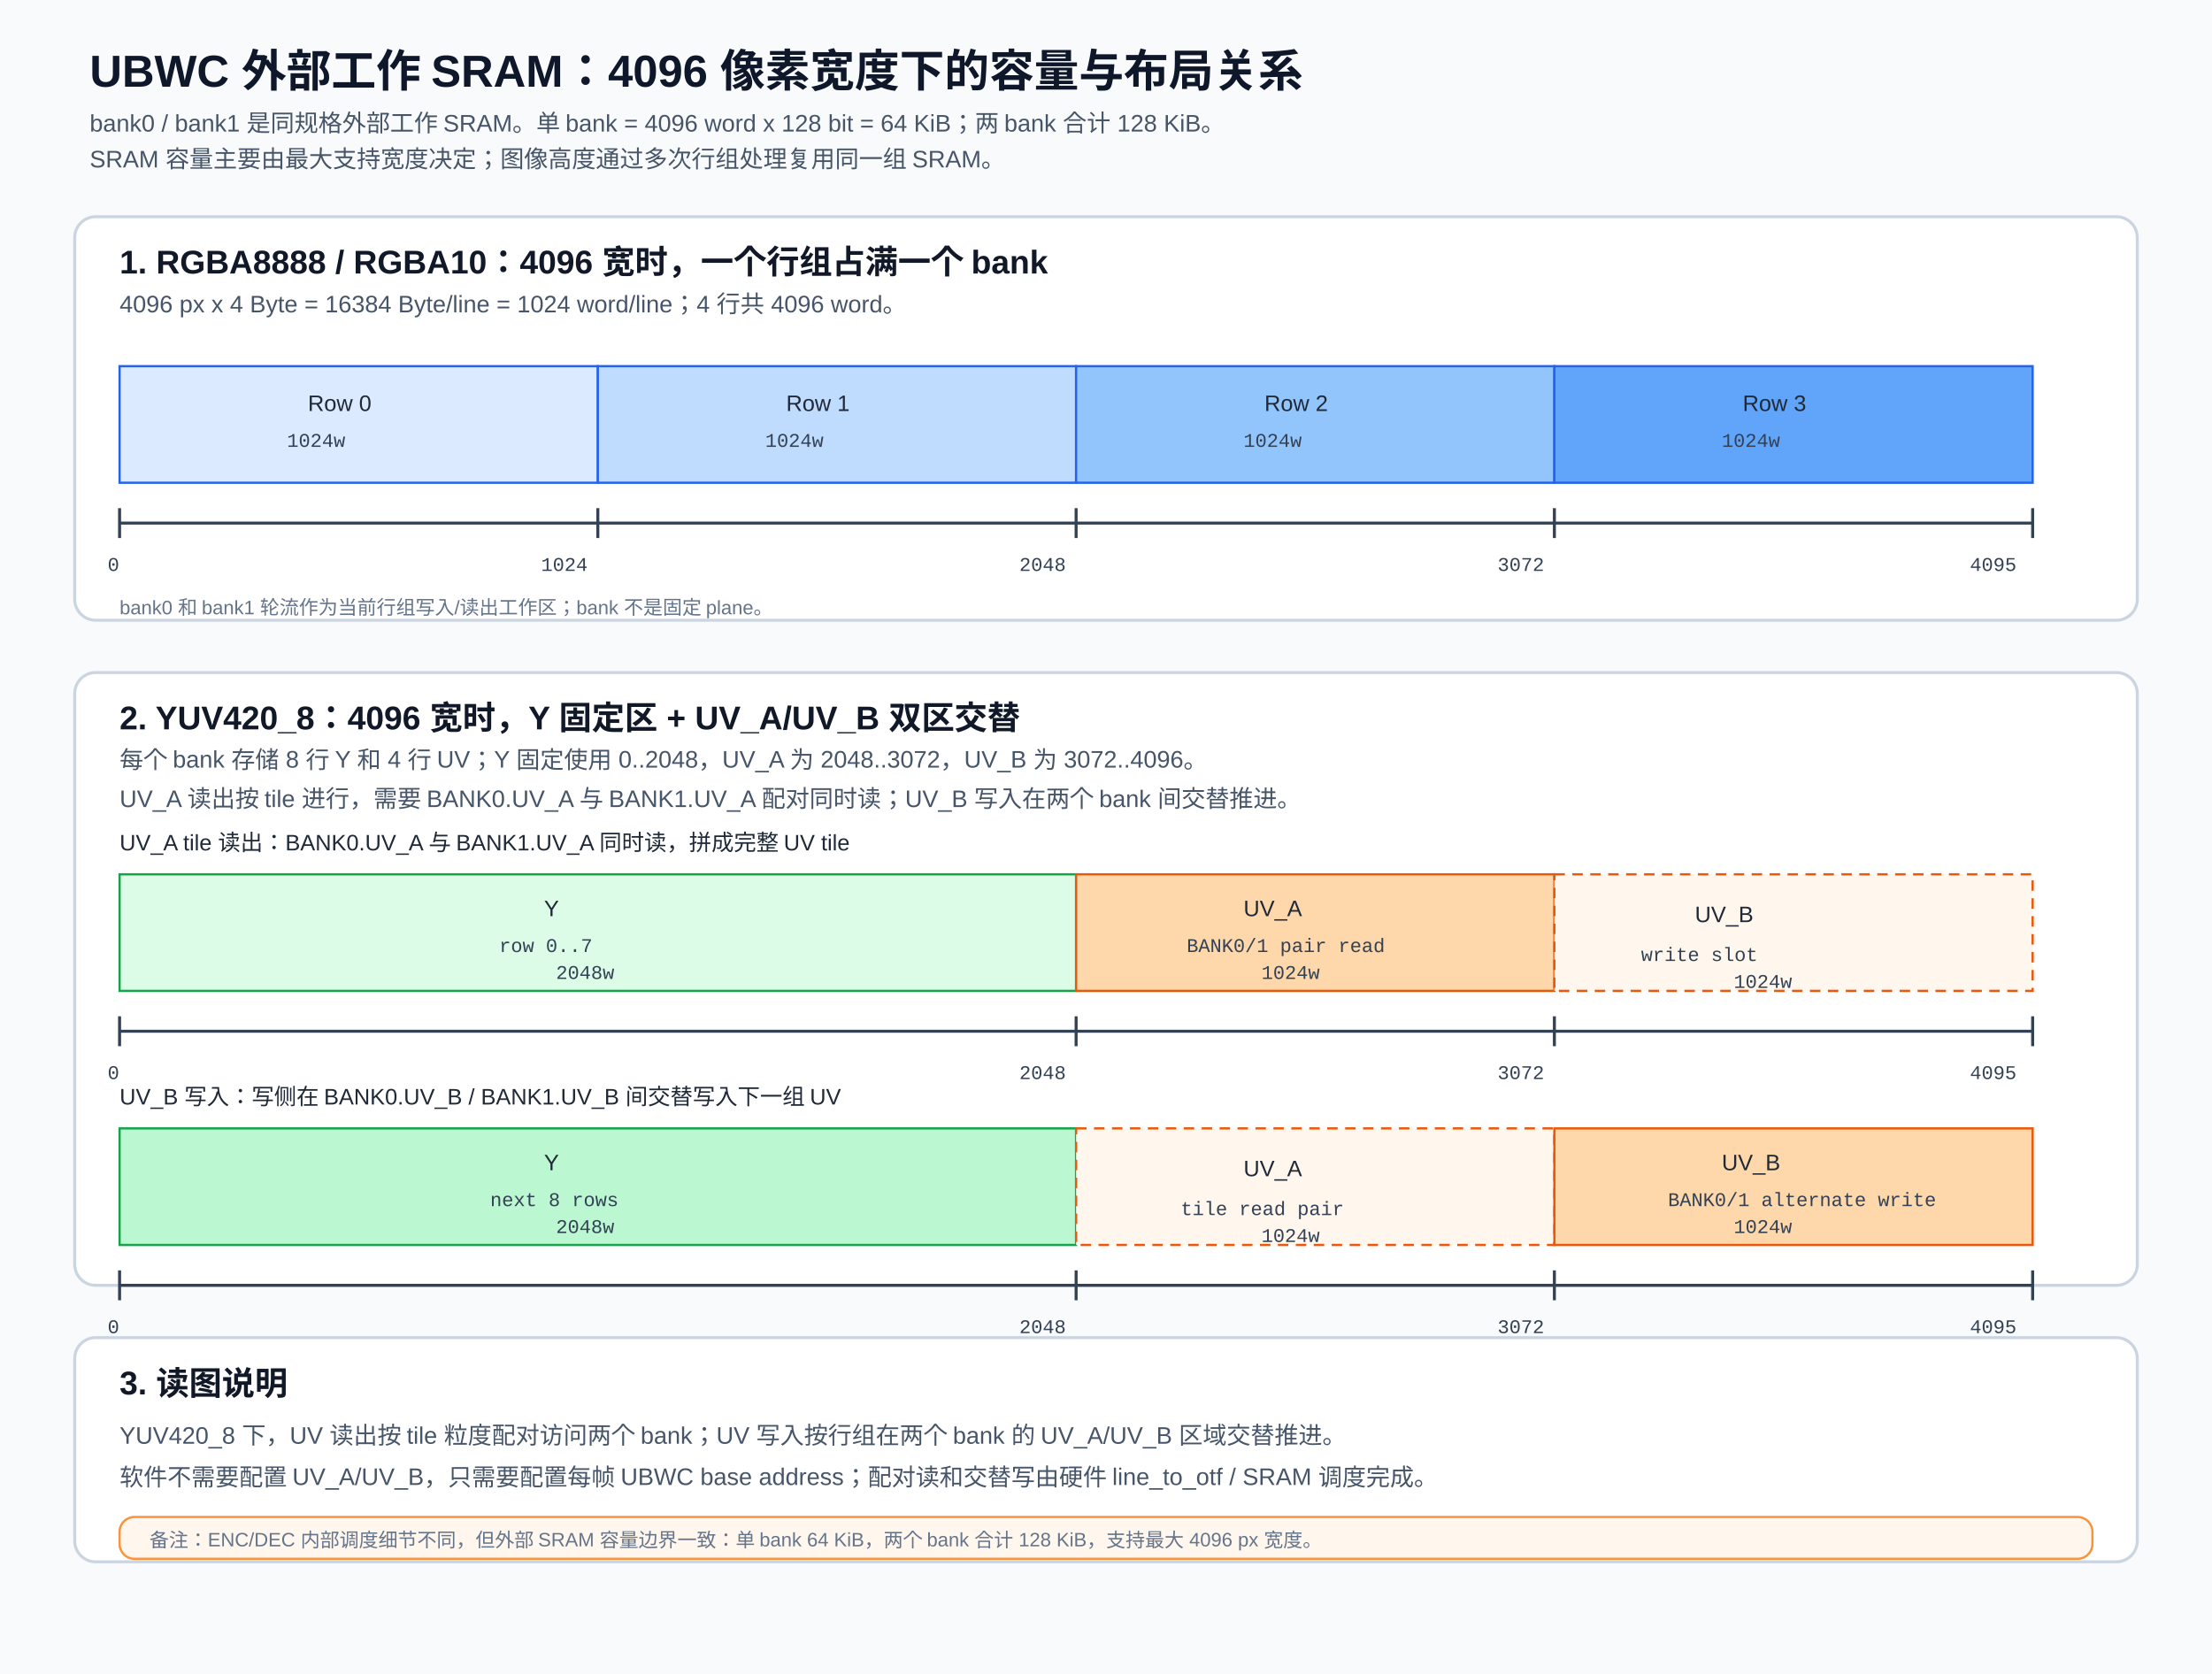
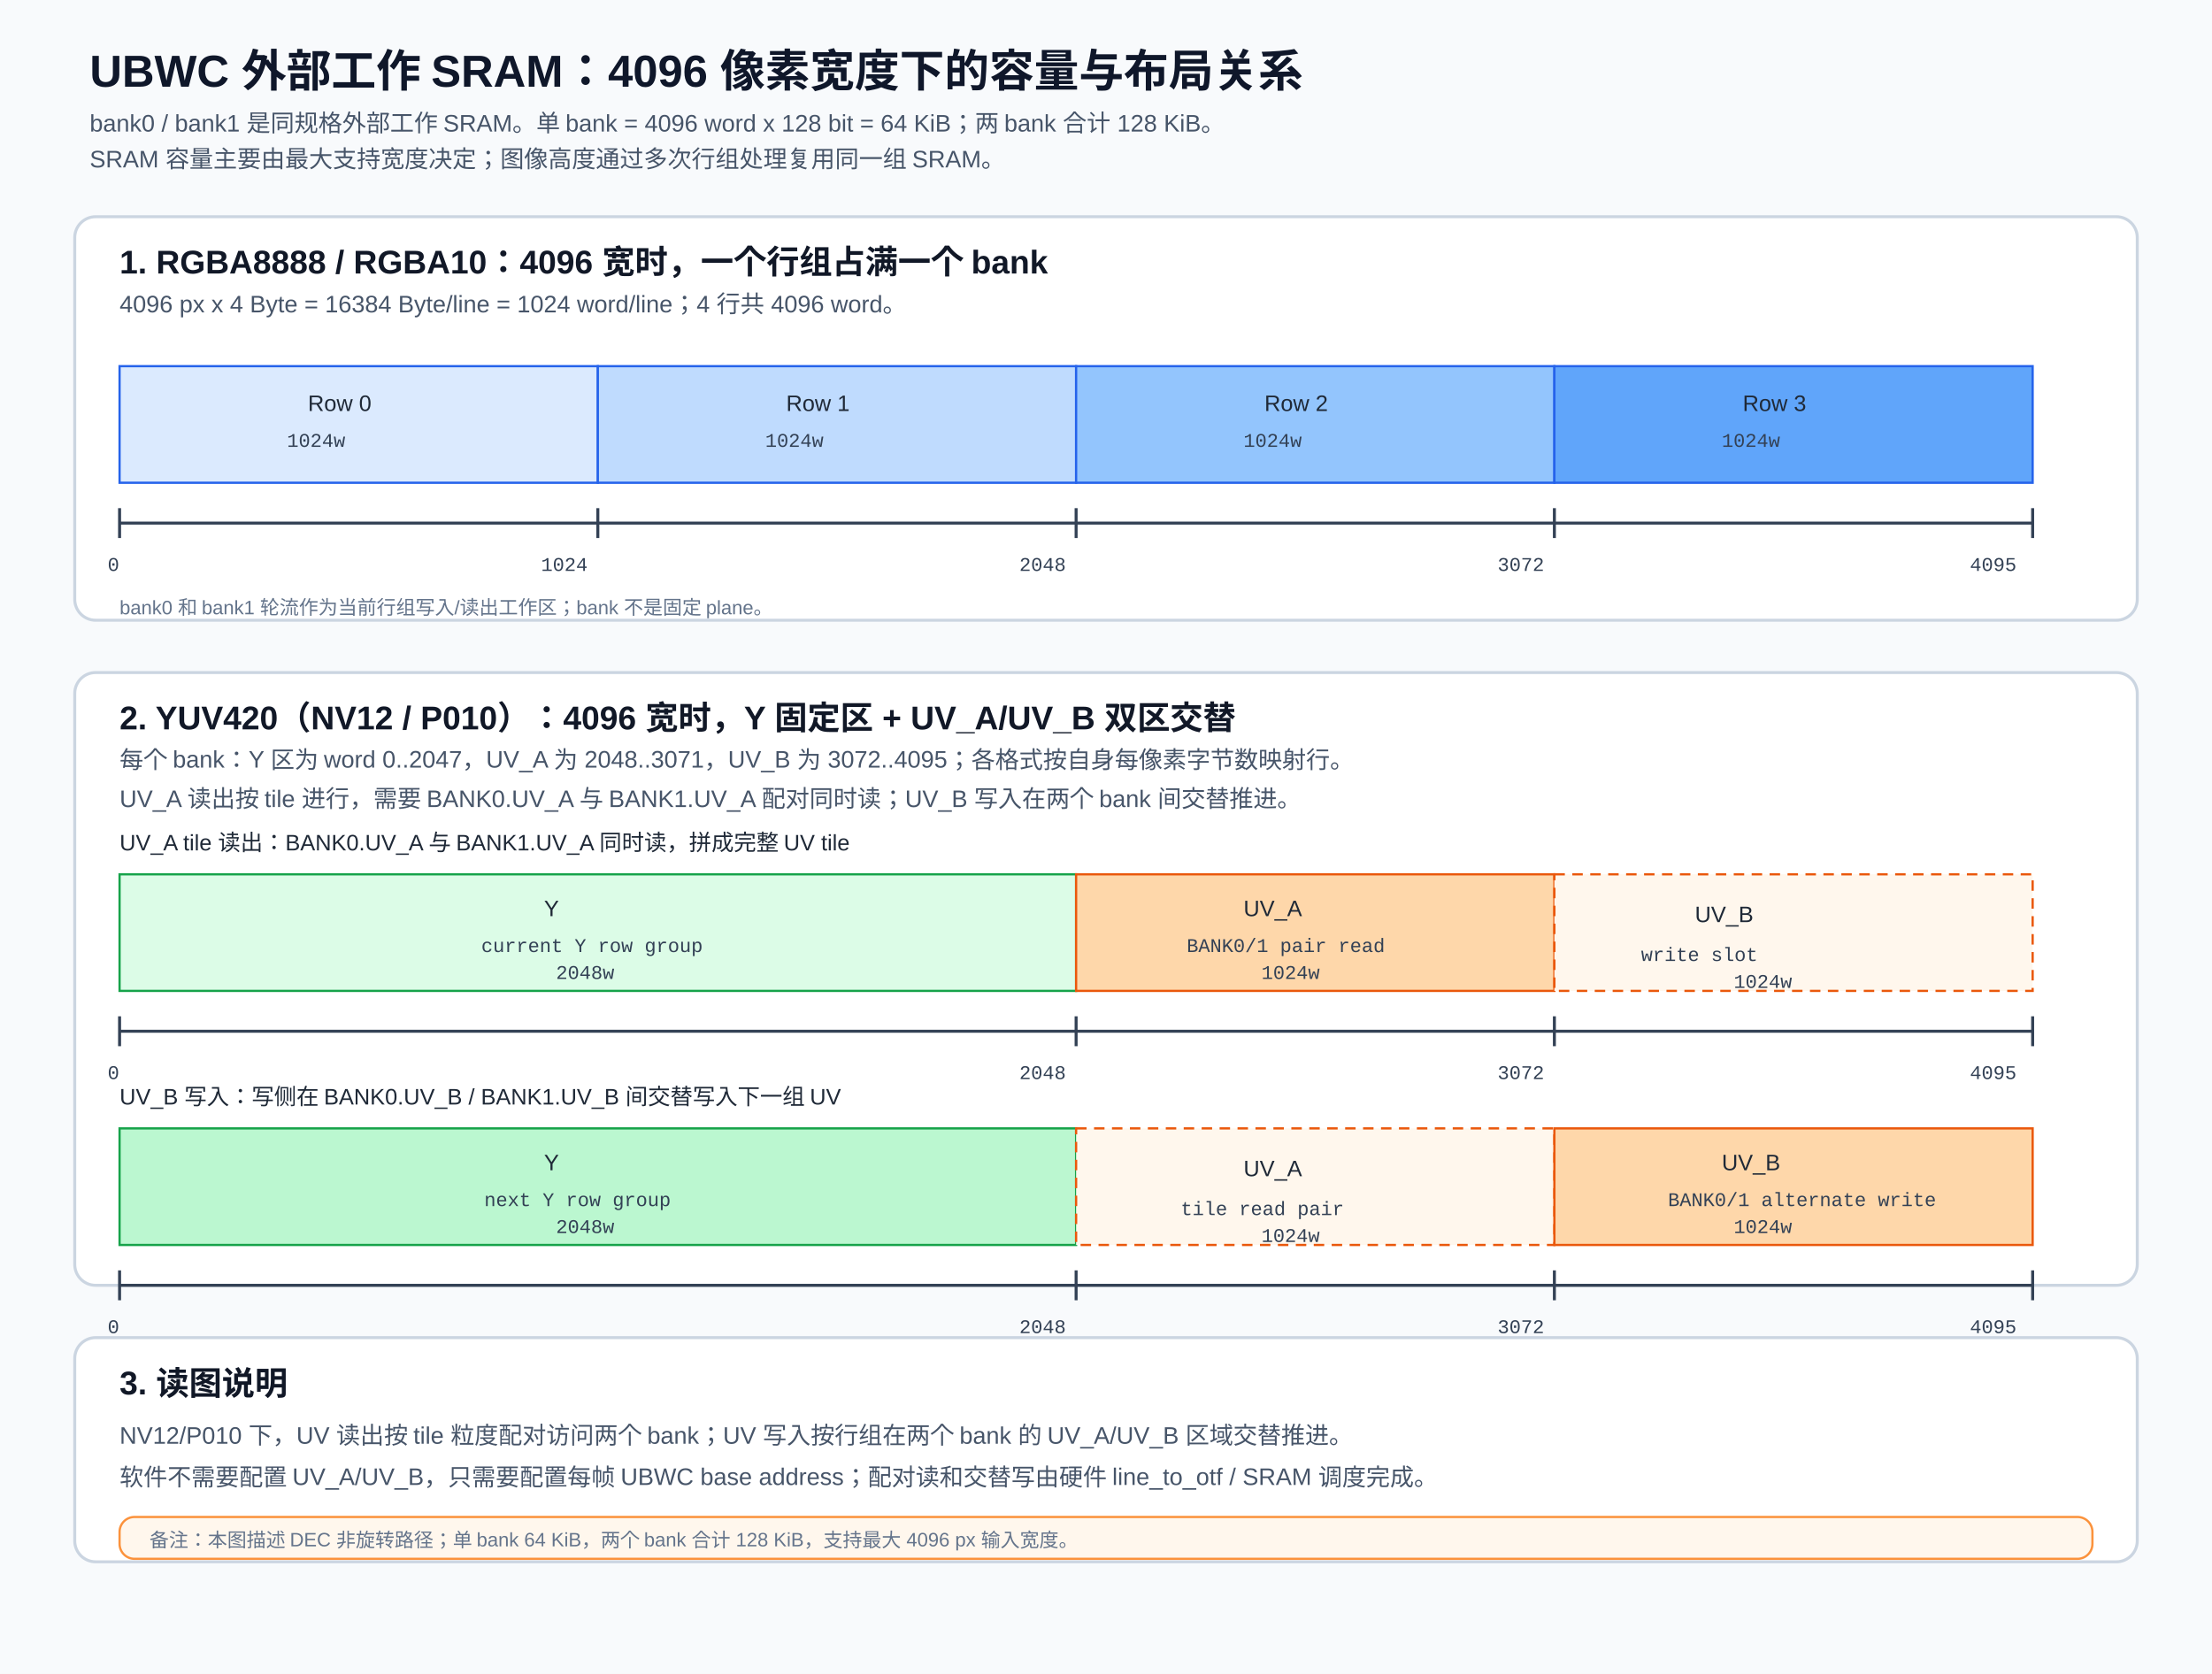
<svg xmlns="http://www.w3.org/2000/svg" width="1480" height="1120" viewBox="0 0 1480 1120">
  <defs>
    <style>
      .bg { fill: #f8fafc; }
      .panel { fill: #ffffff; stroke: #cbd5e1; stroke-width: 2; rx: 14; }
      .title { font: 700 30px -apple-system, BlinkMacSystemFont, "Segoe UI", "PingFang SC", "Microsoft YaHei", Arial, sans-serif; fill: #0f172a; }
      .subtitle { font: 16px -apple-system, BlinkMacSystemFont, "Segoe UI", "PingFang SC", "Microsoft YaHei", Arial, sans-serif; fill: #475569; }
      .head { font: 700 22px -apple-system, BlinkMacSystemFont, "Segoe UI", "PingFang SC", "Microsoft YaHei", Arial, sans-serif; fill: #111827; }
      .label { font: 15px -apple-system, BlinkMacSystemFont, "Segoe UI", "PingFang SC", "Microsoft YaHei", Arial, sans-serif; fill: #1f2937; }
      .small { font: 13px -apple-system, BlinkMacSystemFont, "Segoe UI", "PingFang SC", "Microsoft YaHei", Arial, sans-serif; fill: #64748b; }
      .mono { font: 13px ui-monospace, SFMono-Regular, Menlo, Consolas, "Liberation Mono", monospace; fill: #334155; }
      .axis { stroke: #334155; stroke-width: 2; }
      .tick { stroke: #334155; stroke-width: 2; }
      .rgba0 { fill: #dbeafe; stroke: #2563eb; stroke-width: 1.5; }
      .rgba1 { fill: #bfdbfe; stroke: #2563eb; stroke-width: 1.5; }
      .rgba2 { fill: #93c5fd; stroke: #2563eb; stroke-width: 1.5; }
      .rgba3 { fill: #60a5fa; stroke: #2563eb; stroke-width: 1.5; }
      .y0 { fill: #dcfce7; stroke: #16a34a; stroke-width: 1.5; }
      .y1 { fill: #bbf7d0; stroke: #16a34a; stroke-width: 1.5; }
      .uv { fill: #fed7aa; stroke: #ea580c; stroke-width: 1.5; }
      .uv-slot { fill: #fff7ed; stroke: #ea580c; stroke-width: 1.5; stroke-dasharray: 7 5; }
      .note { fill: #fff7ed; stroke: #fb923c; stroke-width: 1.5; rx: 10; }
    </style>
  </defs>
  <rect class="bg" x="0" y="0" width="1480" height="1120" />
  <text class="title" x="60" y="58">UBWC 外部工作 SRAM：4096 像素宽度下的容量与布局关系</text>
  <text class="subtitle" x="60" y="88">bank0 / bank1 是同规格外部工作 SRAM。单 bank = 4096 word x 128 bit = 64 KiB；两 bank 合计 128 KiB。</text>
  <text class="subtitle" x="60" y="112">SRAM 容量主要由最大支持宽度决定；图像高度通过多次行组处理复用同一组 SRAM。</text>
  <rect class="panel" x="50" y="145" width="1380" height="270" rx="14" />
  <text class="head" x="80" y="183">1. RGBA8888 / RGBA10：4096 宽时，一个行组占满一个 bank</text>
  <text class="subtitle" x="80" y="209">4096 px x 4 Byte = 16384 Byte/line = 1024 word/line；4 行共 4096 word。</text>
  <g transform="translate(80 245)">
    <line class="axis" x1="0" y1="105" x2="1280" y2="105" />
    <line class="tick" x1="0" y1="95" x2="0" y2="115" />
    <line class="tick" x1="320" y1="95" x2="320" y2="115" />
    <line class="tick" x1="640" y1="95" x2="640" y2="115" />
    <line class="tick" x1="960" y1="95" x2="960" y2="115" />
    <line class="tick" x1="1280" y1="95" x2="1280" y2="115" />
    <rect class="rgba0" x="0" y="0" width="320" height="78" />
    <rect class="rgba1" x="320" y="0" width="320" height="78" />
    <rect class="rgba2" x="640" y="0" width="320" height="78" />
    <rect class="rgba3" x="960" y="0" width="320" height="78" />
    <text class="label" x="126" y="30">Row 0</text>
    <text class="mono" x="112" y="54">1024w</text>
    <text class="label" x="446" y="30">Row 1</text>
    <text class="mono" x="432" y="54">1024w</text>
    <text class="label" x="766" y="30">Row 2</text>
    <text class="mono" x="752" y="54">1024w</text>
    <text class="label" x="1086" y="30">Row 3</text>
    <text class="mono" x="1072" y="54">1024w</text>
    <text class="mono" x="-8" y="137">0</text>
    <text class="mono" x="282" y="137">1024</text>
    <text class="mono" x="602" y="137">2048</text>
    <text class="mono" x="922" y="137">3072</text>
    <text class="mono" x="1238" y="137">4095</text>
    <text class="small" x="0" y="166">bank0 和 bank1 轮流作为当前行组写入/读出工作区；bank 不是固定 plane。</text>
  </g>
  <rect class="panel" x="50" y="450" width="1380" height="410" rx="14" />
-   <text class="head" x="80" y="488">2. YUV420_8：4096 宽时，Y 固定区 + UV_A/UV_B 双区交替</text>
-   <text class="subtitle" x="80" y="514">每个 bank 存储 8 行 Y 和 4 行 UV；Y 固定使用 0..2048，UV_A 为 2048..3072，UV_B 为 3072..4096。</text>
+   <text class="head" x="80" y="488">2. YUV420（NV12 / P010）：4096 宽时，Y 固定区 + UV_A/UV_B 双区交替</text>
+   <text class="subtitle" x="80" y="514">每个 bank：Y 区为 word 0..2047，UV_A 为 2048..3071，UV_B 为 3072..4095；各格式按自身每像素字节数映射行。</text>
  <text class="subtitle" x="80" y="540">UV_A 读出按 tile 进行，需要 BANK0.UV_A 与 BANK1.UV_A 配对同时读；UV_B 写入在两个 bank 间交替推进。</text>
  <g transform="translate(80 585)">
    <text class="label" x="0" y="-16">UV_A tile 读出：BANK0.UV_A 与 BANK1.UV_A 同时读，拼成完整 UV tile</text>
    <line class="axis" x1="0" y1="105" x2="1280" y2="105" />
    <line class="tick" x1="0" y1="95" x2="0" y2="115" />
    <line class="tick" x1="640" y1="95" x2="640" y2="115" />
    <line class="tick" x1="960" y1="95" x2="960" y2="115" />
    <line class="tick" x1="1280" y1="95" x2="1280" y2="115" />
    <rect class="y0" x="0" y="0" width="640" height="78" />
    <rect class="uv" x="640" y="0" width="320" height="78" />
    <rect class="uv-slot" x="960" y="0" width="320" height="78" />
    <text class="label" x="284" y="28">Y</text>
-     <text class="mono" x="254" y="52">row 0..7</text>
+     <text class="mono" x="242" y="52">current Y row group</text>
    <text class="mono" x="292" y="70">2048w</text>
    <text class="label" x="752" y="28">UV_A</text>
    <text class="mono" x="714" y="52">BANK0/1 pair read</text>
    <text class="mono" x="764" y="70">1024w</text>
    <text class="label" x="1054" y="32">UV_B</text>
    <text class="mono" x="1018" y="58">write slot</text>
    <text class="mono" x="1080" y="76">1024w</text>
    <text class="mono" x="-8" y="137">0</text>
    <text class="mono" x="602" y="137">2048</text>
    <text class="mono" x="922" y="137">3072</text>
    <text class="mono" x="1238" y="137">4095</text>
  </g>
  <g transform="translate(80 755)">
    <text class="label" x="0" y="-16">UV_B 写入：写侧在 BANK0.UV_B / BANK1.UV_B 间交替写入下一组 UV</text>
    <line class="axis" x1="0" y1="105" x2="1280" y2="105" />
    <line class="tick" x1="0" y1="95" x2="0" y2="115" />
    <line class="tick" x1="640" y1="95" x2="640" y2="115" />
    <line class="tick" x1="960" y1="95" x2="960" y2="115" />
    <line class="tick" x1="1280" y1="95" x2="1280" y2="115" />
    <rect class="y1" x="0" y="0" width="640" height="78" />
    <rect class="uv-slot" x="640" y="0" width="320" height="78" />
    <rect class="uv" x="960" y="0" width="320" height="78" />
    <text class="label" x="284" y="28">Y</text>
-     <text class="mono" x="248" y="52">next 8 rows</text>
+     <text class="mono" x="244" y="52">next Y row group</text>
    <text class="mono" x="292" y="70">2048w</text>
    <text class="label" x="752" y="32">UV_A</text>
    <text class="mono" x="710" y="58">tile read pair</text>
    <text class="mono" x="764" y="76">1024w</text>
    <text class="label" x="1072" y="28">UV_B</text>
    <text class="mono" x="1036" y="52">BANK0/1 alternate write</text>
    <text class="mono" x="1080" y="70">1024w</text>
    <text class="mono" x="-8" y="137">0</text>
    <text class="mono" x="602" y="137">2048</text>
    <text class="mono" x="922" y="137">3072</text>
    <text class="mono" x="1238" y="137">4095</text>
  </g>
  <rect class="panel" x="50" y="895" width="1380" height="150" rx="14" />
  <text class="head" x="80" y="933">3. 读图说明</text>
-   <text class="subtitle" x="80" y="966">YUV420_8 下，UV 读出按 tile 粒度配对访问两个 bank；UV 写入按行组在两个 bank 的 UV_A/UV_B 区域交替推进。</text>
+   <text class="subtitle" x="80" y="966">NV12/P010 下，UV 读出按 tile 粒度配对访问两个 bank；UV 写入按行组在两个 bank 的 UV_A/UV_B 区域交替推进。</text>
  <text class="subtitle" x="80" y="994">软件不需要配置 UV_A/UV_B，只需要配置每帧 UBWC base address；配对读和交替写由硬件 line_to_otf / SRAM 调度完成。</text>
  <rect class="note" x="80" y="1015" width="1320" height="28" rx="10" />
-   <text class="small" x="100" y="1035">备注：ENC/DEC 内部调度细节不同，但外部 SRAM 容量边界一致：单 bank 64 KiB，两个 bank 合计 128 KiB，支持最大 4096 px 宽度。</text>
+   <text class="small" x="100" y="1035">备注：本图描述 DEC 非旋转路径；单 bank 64 KiB，两个 bank 合计 128 KiB，支持最大 4096 px 输入宽度。</text>
</svg>
